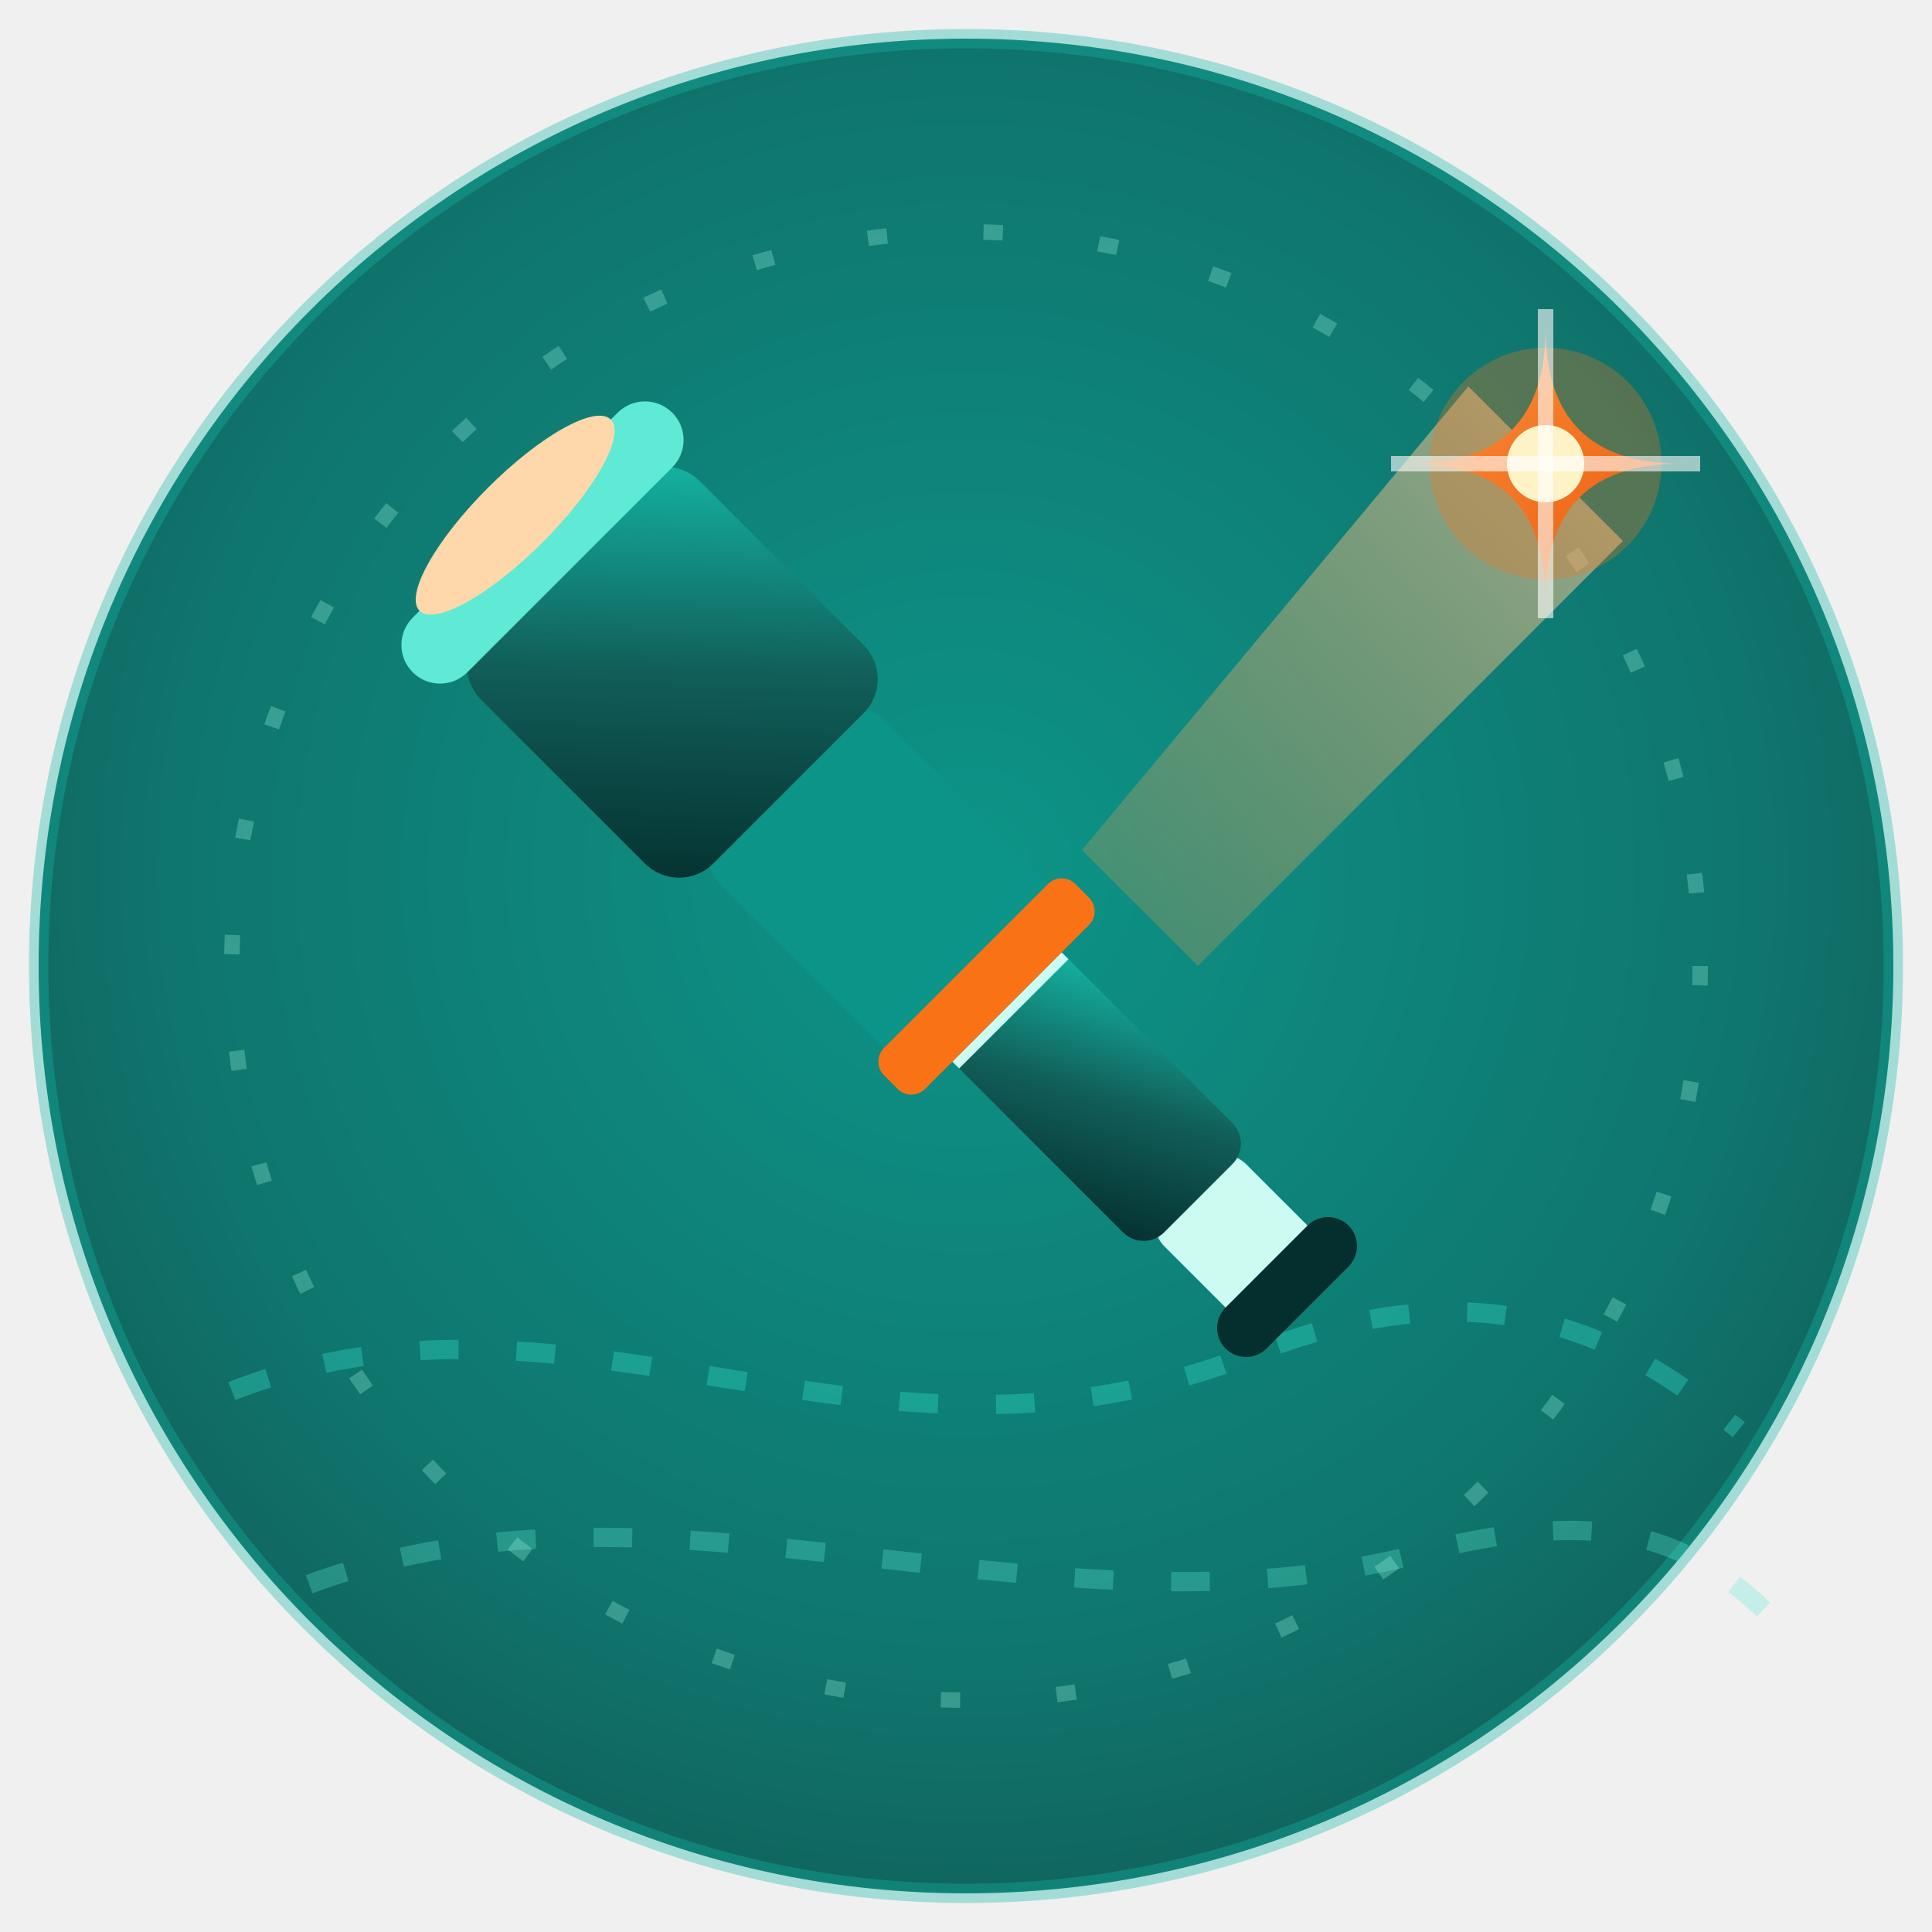
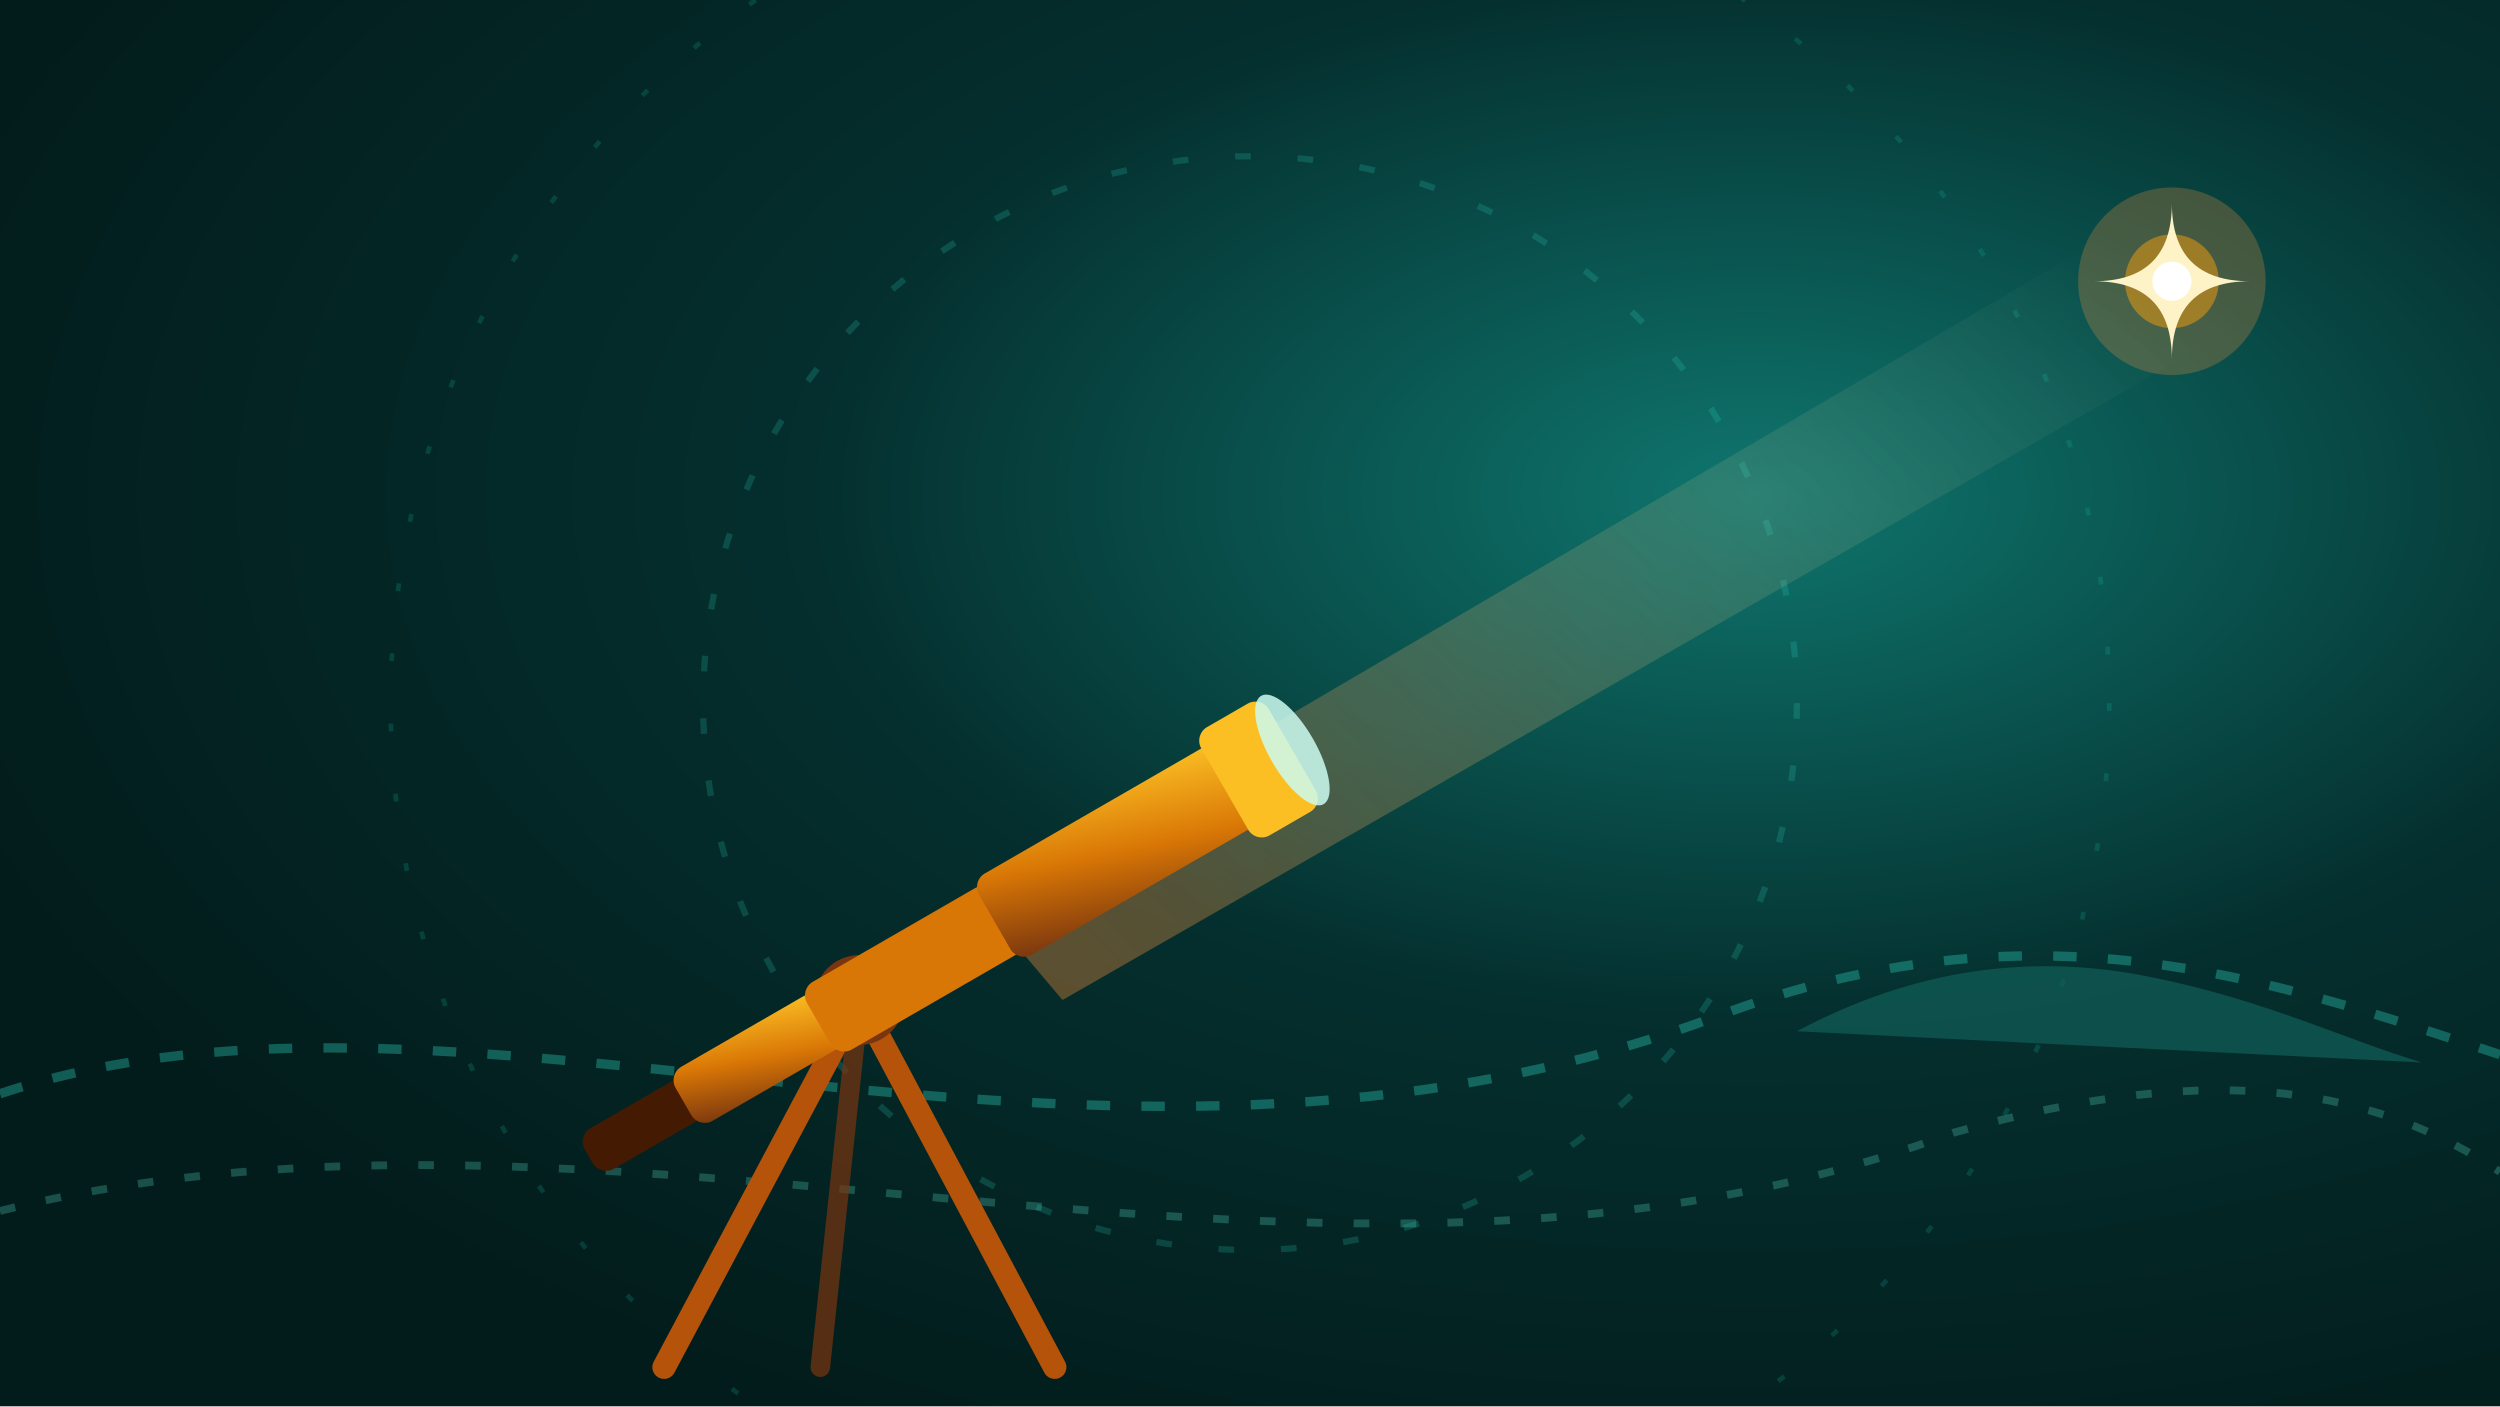
- <svg xmlns="http://www.w3.org/2000/svg" viewBox="0 0 100 100" width="100%" height="100%">
+ <svg xmlns="http://www.w3.org/2000/svg" viewBox="0 0 320 180" width="100%" height="100%" preserveAspectRatio="xMidYMid meet">
  <defs>
-     <radialGradient id="bg_marco" cx="50%" cy="45%" r="60%">
-       <stop offset="0%" stop-color="#0d9488" />
-       <stop offset="70%" stop-color="#0f766e" />
-       <stop offset="100%" stop-color="#115e59" />
+     <radialGradient id="bg_marco" cx="70%" cy="35%" r="75%">
+       <stop offset="0%" stop-color="#0f766e" />
+       <stop offset="50%" stop-color="#042f2e" />
+       <stop offset="100%" stop-color="#021c1b" />
    </radialGradient>
-     <linearGradient id="scope_body_marco" x1="0%" y1="100%" x2="100%" y2="0%">
-       <stop offset="0%" stop-color="#042f2e" />
-       <stop offset="50%" stop-color="#115e59" />
-       <stop offset="100%" stop-color="#14b8a6" />
+     <linearGradient id="scope_marco" x1="0%" y1="100%" x2="100%" y2="0%">
+       <stop offset="0%" stop-color="#78350f" />
+       <stop offset="50%" stop-color="#d97706" />
+       <stop offset="100%" stop-color="#fbbf24" />
    </linearGradient>
-     <linearGradient id="beam_discovery" x1="0%" y1="100%" x2="100%" y2="0%">
-       <stop offset="0%" stop-color="#fb923c" stop-opacity="0.2" />
-       <stop offset="100%" stop-color="#fed7aa" stop-opacity="0.6" />
-     </linearGradient>
-     <linearGradient id="discovery_star" x1="0%" y1="0%" x2="100%" y2="100%">
-       <stop offset="0%" stop-color="#fb923c" />
-       <stop offset="100%" stop-color="#ea580c" />
+     <linearGradient id="beam_marco" x1="0%" y1="80%" x2="100%" y2="20%">
+       <stop offset="0%" stop-color="#fb923c" stop-opacity="0.35" />
+       <stop offset="100%" stop-color="#fef3c7" stop-opacity="0.0" />
    </linearGradient>
  </defs>
-   <circle cx="50" cy="50" r="48" fill="url(#bg_marco)" stroke="#14b8a6" stroke-width="1" stroke-opacity="0.35" />
-   <path d="M 12 72 C 30 65, 45 78, 65 70 C 78 65, 85 70, 90 74" fill="none" stroke="#2dd4bf" stroke-width="1" stroke-dasharray="2 3" opacity="0.4" />
-   <path d="M 16 82 C 35 75, 55 86, 75 80 C 84 78, 88 80, 92 84" fill="none" stroke="#5eead4" stroke-width="1" stroke-dasharray="2 3" opacity="0.3" />
-   <circle cx="50" cy="50" r="38" fill="none" stroke="#99f6e4" stroke-width="0.8" stroke-dasharray="1 5" opacity="0.3" />
-   <polygon points="56,44 76,20 84,28 62,50" fill="url(#beam_discovery)" />
-   <g transform="translate(80, 24)">
-     <circle cx="0" cy="0" r="6" fill="#f97316" opacity="0.3" />
-     <path d="M 0,-7 Q 0,0 7,0 Q 0,0 0,7 Q 0,0 -7,0 Q 0,0 0,-7 Z" fill="url(#discovery_star)" />
-     <circle cx="0" cy="0" r="2" fill="#fef3c7" />
+   <rect width="320" height="180" fill="url(#bg_marco)" />
+   <path d="M 0 140 C 60 120, 140 160, 220 130 C 260 115, 290 125, 320 135" fill="none" stroke="#2dd4bf" stroke-width="1.2" stroke-dasharray="3 4" opacity="0.35" />
+   <path d="M 0 155 C 80 135, 170 175, 250 145 C 285 135, 305 140, 320 150" fill="none" stroke="#5eead4" stroke-width="1" stroke-dasharray="2 4" opacity="0.25" />
+   <circle cx="160" cy="90" r="70" fill="none" stroke="#2dd4bf" stroke-width="0.8" stroke-dasharray="2 6" opacity="0.2" />
+   <circle cx="160" cy="90" r="110" fill="none" stroke="#14b8a6" stroke-width="0.6" stroke-dasharray="1 8" opacity="0.2" />
+   <path d="M 230 132 C 245 124, 260 122, 275 125 C 290 128, 300 133, 310 136 Z" fill="#115e59" opacity="0.7" />
+   <polygon points="125,115 270,30 286,42 136,128" fill="url(#beam_marco)" />
+   <g transform="translate(278, 36)">
+     <circle cx="0" cy="0" r="12" fill="#fb923c" opacity="0.25" />
+     <circle cx="0" cy="0" r="6" fill="#f59e0b" opacity="0.5" />
+     <path d="M 0,-10 Q 0,0 10,0 Q 0,0 0,10 Q 0,0 -10,0 Q 0,0 0,-10 Z" fill="#fef3c7" />
+     <circle cx="0" cy="0" r="2.5" fill="#ffffff" />
  </g>
-   <g transform="rotate(-45 50 50)">
-     <rect x="47" y="66" width="6" height="8" rx="1.5" fill="#ccfbf1" />
-     <rect x="45.5" y="72" width="9" height="3" rx="1.5" fill="#042f2e" />
-     <rect x="46" y="52" width="8" height="15" rx="1.5" fill="url(#scope_body_marco)" />
-     <line x1="46" y1="53" x2="54" y2="53" stroke="#ccfbf1" stroke-width="1" />
-     <rect x="44" y="36" width="12" height="17" rx="2" fill="#0d9488" />
-     <rect x="43" y="50" width="14" height="3" rx="1" fill="#f97316" />
-     <rect x="42" y="20" width="16" height="17" rx="2.5" fill="url(#scope_body_marco)" />
-     <rect x="40.5" y="17" width="19" height="4" rx="2" fill="#5eead4" />
-     <ellipse cx="50" cy="17" rx="7" ry="2" fill="#fed7aa" />
+   <line x1="85" y1="175" x2="110" y2="128" stroke="#b45309" stroke-width="3" stroke-linecap="round" />
+   <line x1="135" y1="175" x2="110" y2="128" stroke="#b45309" stroke-width="3" stroke-linecap="round" />
+   <line x1="105" y1="175" x2="110" y2="128" stroke="#78350f" stroke-width="2.5" stroke-linecap="round" opacity="0.7" />
+   <circle cx="110" cy="128" r="5" fill="#f59e0b" stroke="#78350f" stroke-width="1.5" />
+   <g transform="rotate(-30 110 128)">
+     <rect x="70" y="125" width="16" height="6" rx="2" fill="#451a03" />
+     <rect x="84" y="124" width="22" height="8" rx="2" fill="url(#scope_marco)" />
+     <rect x="104" y="123" width="28" height="10" rx="2" fill="#d97706" />
+     <rect x="130" y="122" width="36" height="12" rx="2" fill="url(#scope_marco)" />
+     <rect x="164" y="120" width="10" height="16" rx="2" fill="#fbbf24" />
+     <ellipse cx="174" cy="128" rx="3" ry="8" fill="#ccfbf1" opacity="0.85" />
  </g>
-   <line x1="72" y1="24" x2="88" y2="24" stroke="#ffffff" stroke-width="0.8" opacity="0.6" />
-   <line x1="80" y1="16" x2="80" y2="32" stroke="#ffffff" stroke-width="0.8" opacity="0.6" />
</svg>
